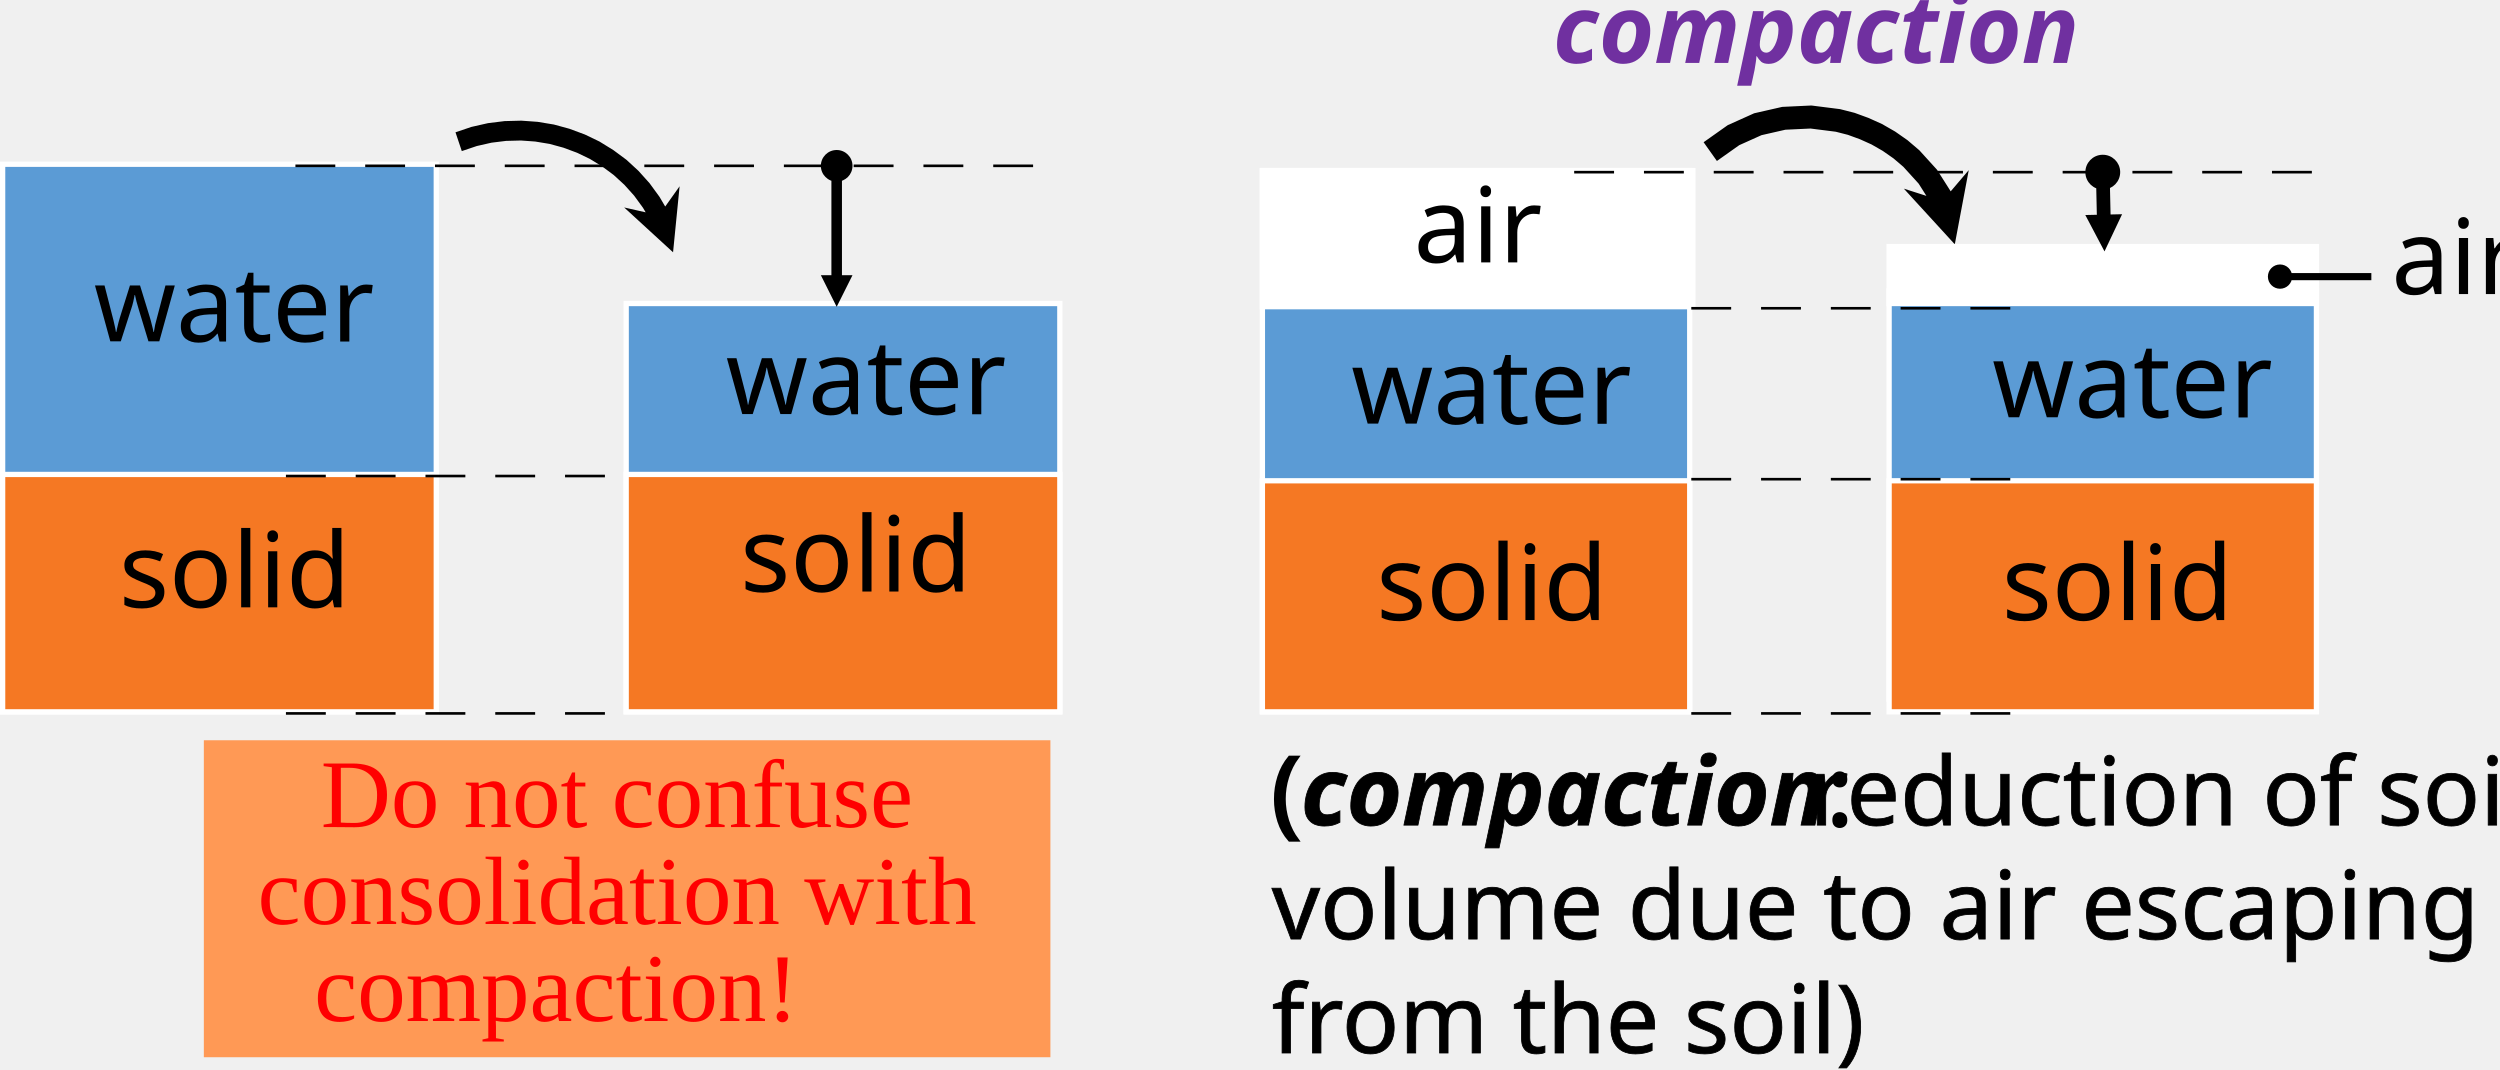
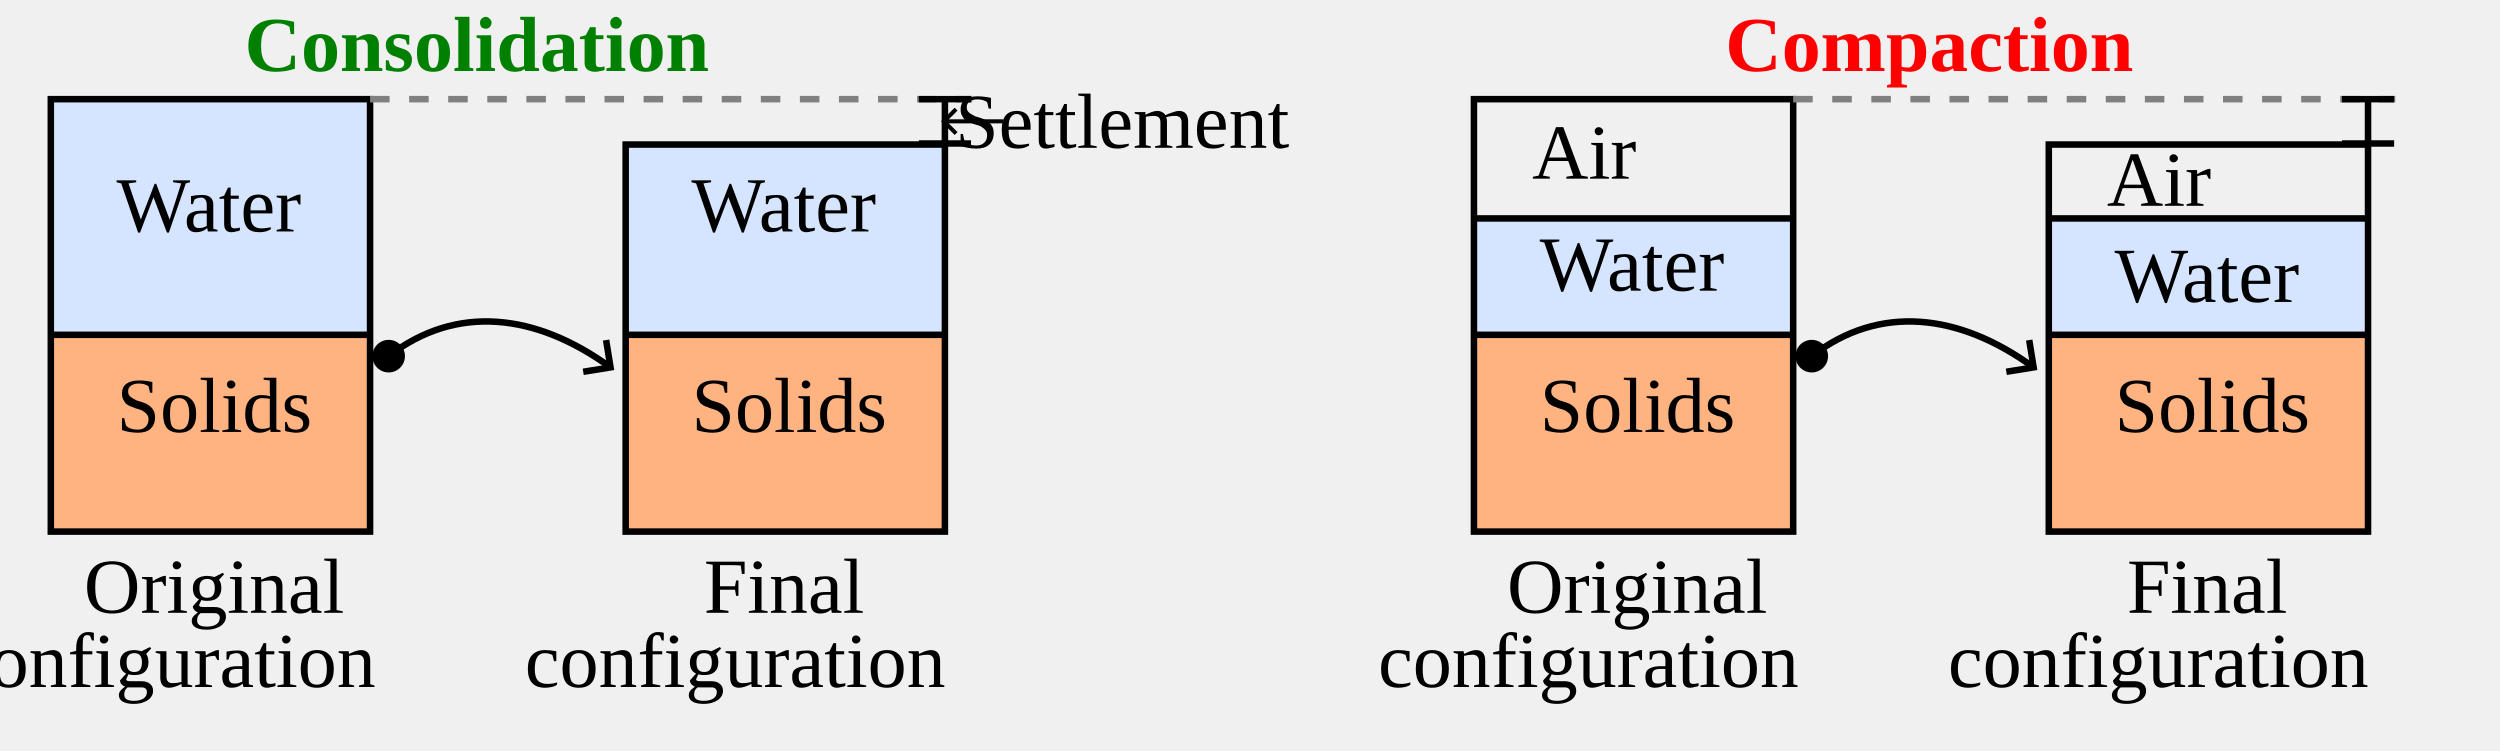
- <svg xmlns="http://www.w3.org/2000/svg" width="208.976mm" height="89.359mm" viewBox="0 0 208.976 89.359" version="1.1" id="svg1126">
-   <defs id="defs1123">
-     <clipPath id="clip0">
-       <rect x="391" y="256" width="733" height="237" id="rect1194" />
-     </clipPath>
-     <clipPath id="clip0-9">
-       <rect x="163" y="492" width="874" height="367" id="rect1371" />
-     </clipPath>
+ <svg xmlns="http://www.w3.org/2000/svg" width="4in" height="1.2in" viewBox="0 0 101.6 30.48" version="1.1" id="svg1">
+   <defs id="defs1">
+     <marker style="overflow:visible" id="marker13" refX="0" refY="0" orient="auto" markerWidth="1" markerHeight="1" viewBox="0 0 1 1" preserveAspectRatio="xMidYMid">
+       <path style="fill:none;stroke:context-stroke;stroke-width:1" d="M 0,4 V -4" id="path13" />
+     </marker>
+     <marker style="overflow:visible" id="Stop" refX="0" refY="0" orient="auto" markerWidth="1" markerHeight="1" viewBox="0 0 1 1" preserveAspectRatio="xMidYMid">
+       <path style="fill:none;stroke:context-stroke;stroke-width:1" d="M 0,4 V -4" id="path23" />
+     </marker>
+     <marker style="overflow:visible" id="Dot" refX="0" refY="0" orient="auto" markerWidth="1" markerHeight="1" viewBox="0 0 1 1" preserveAspectRatio="xMidYMid">
+       <path transform="scale(0.5)" style="fill:context-stroke;fill-rule:evenodd;stroke:none" d="M 5,0 C 5,2.76 2.76,5 0,5 -2.76,5 -5,2.76 -5,0 c 0,-2.76 2.3,-5 5,-5 2.76,0 5,2.24 5,5 z" id="path17" />
+     </marker>
+     <marker style="overflow:visible" id="ArrowWide" refX="0" refY="0" orient="auto-start-reverse" markerWidth="1" markerHeight="1" viewBox="0 0 1 1" preserveAspectRatio="xMidYMid">
+       <path style="fill:none;stroke:context-stroke;stroke-width:1;stroke-linecap:butt" d="M 3,-3 0,0 3,3" transform="rotate(180,0.125,0)" id="path1" />
+     </marker>
  </defs>
-   <g id="layer1" transform="translate(108.3973,-36.98901)">
-     <rect x="-108.177" y="50.719" width="36.248" height="45.773" stroke="#f5f5f5" stroke-width="0.441" stroke-miterlimit="8" fill="#5b9bd5" id="rect1199" style="stroke:#ffffff" />
-     <rect x="-108.177" y="76.648" width="36.248" height="19.844" stroke="#f5f5f5" stroke-width="0.441" stroke-miterlimit="8" fill="#f57823" id="rect1201" style="stroke:#ffffff" />
-     <rect x="-56.054" y="62.361" width="36.248" height="34.131" stroke="#f5f5f5" stroke-width="0.441" stroke-miterlimit="8" fill="#5b9bd5" id="rect1203" style="stroke:#ffffff" />
-     <rect x="-56.054" y="76.648" width="36.248" height="19.844" stroke="#f5f5f5" stroke-width="0.441" stroke-miterlimit="8" fill="#f57823" id="rect1205" style="stroke:#ffffff" />
-     <text font-family="Calibri, Calibri_MSFontService, sans-serif" font-weight="400" font-size="8.731px" id="text1207" x="-100.55" y="65.536" style="stroke-width:0.265">water</text>
-     <text font-family="Calibri, Calibri_MSFontService, sans-serif" font-weight="400" font-size="8.731px" id="text1209" x="-98.455" y="87.761" style="stroke-width:0.265">solid</text>
-     <text font-family="Calibri, Calibri_MSFontService, sans-serif" font-weight="400" font-size="8.731px" id="text1213" x="-47.726" y="71.621" style="stroke-width:0.265">water<tspan font-size="8.731px" x="-46.529" y="86.438" id="tspan1211" style="stroke-width:0.07">solid</tspan>
+   <g id="layer1">
+     <rect style="fill:#d5e5ff;stroke:none;stroke-width:0.165;stroke-linecap:round;stroke-miterlimit:4.1;stroke-dasharray:0.794, 0.265;paint-order:markers fill stroke" id="rect1" width="12.974" height="9.577" x="2.065" y="4.03" />
+     <rect style="fill:#ffb380;stroke:none;stroke-width:0.165;stroke-linecap:round;stroke-miterlimit:4.1;stroke-dasharray:0.794, 0.265;paint-order:markers fill stroke" id="rect2" width="12.974" height="7.997" x="2.065" y="13.607" />
+     <path style="fill:none;stroke:#000000;stroke-width:0.265px;stroke-linecap:butt;stroke-linejoin:miter;stroke-opacity:1" d="M 2.065,4.03 H 15.039 V 21.604 H 2.065 Z" id="path2" />
+     <path style="fill:none;stroke:#000000;stroke-width:0.265px;stroke-linecap:butt;stroke-linejoin:miter;stroke-opacity:1" d="M 2.065,13.607 H 15.039" id="path3" />
+     <text xml:space="preserve" style="font-size:3.175px;line-height:0.95;font-family:'Gunny Rewritten';-inkscape-font-specification:'Gunny Rewritten, Normal';font-variant-ligatures:none;stroke-width:0.265" x="4.74" y="9.407" id="text3">
+       <tspan id="tspan3" style="font-style:normal;font-variant:normal;font-weight:normal;font-stretch:normal;font-family:'Times New Roman';-inkscape-font-specification:'Times New Roman, ';stroke-width:0.265" x="4.74" y="9.407">Water</tspan>
    </text>
-     <path d="m -70.323,48.048 1.335,-0.451 1.389,-0.315 1.382,-0.17 1.398,-0.037 1.36,0.098 1.36,0.225 1.305,0.356 1.283,0.477 1.222,0.588 1.163,0.717 1.085,0.804 1.014,0.932 0.928,1.034 0.827,1.133 0.668,1.133 -1.425,0.84 -0.647,-1.098 0.044,0.068 -0.778,-1.066 0.053,0.065 -0.874,-0.973 0.056,0.057 -0.953,-0.875 0.067,0.055 -1.022,-0.757 0.059,0.04 -1.097,-0.675 0.075,0.041 -1.149,-0.553 0.07,0.03 -1.213,-0.451 0.071,0.023 -1.228,-0.335 0.082,0.018 -1.281,-0.212 0.076,0.009 -1.281,-0.092 0.081,0.002 -1.317,0.035 0.079,-0.006 -1.302,0.16 0.082,-0.014 -1.306,0.297 0.081,-0.023 -1.295,0.437 z m 17.007,6.942 1.727,-2.43 -0.547,5.519 -4.088,-3.749 z" fill="#f5f5f5" id="path1215" style="fill:#000000;stroke-width:0.265" />
-     <path d="m -84.497,96.624 h 28.623" stroke="#f5f5f5" stroke-width="0.22" stroke-miterlimit="8" stroke-dasharray="3.333, 2.5" fill="none" fill-rule="evenodd" id="path1217" style="fill:#ffffff;stroke:#000000" />
-     <path d="m -84.497,76.78 h 28.623" stroke="#f5f5f5" stroke-width="0.22" stroke-miterlimit="8" stroke-dasharray="3.333, 2.5" fill="none" fill-rule="evenodd" id="path1219" style="fill:#ffffff;stroke:#000000" />
-     <path d="m -38.018,50.851 v 9.581 h -0.882 v -9.581 z m -1.764,0 c 0,-0.731 0.592,-1.323 1.323,-1.323 0.731,0 1.323,0.592 1.323,1.323 0,0.731 -0.592,1.323 -1.323,1.323 -0.731,0 -1.323,-0.592 -1.323,-1.323 z m 2.646,9.14 -1.323,2.646 -1.323,-2.646 z" fill="#f5f5f5" id="path1221" style="fill:#000000;stroke-width:0.265" />
-     <path d="m -83.703,50.851 h 63.926" stroke="#f5f5f5" stroke-width="0.22" stroke-miterlimit="8" stroke-dasharray="3.333, 2.5" fill="none" fill-rule="evenodd" id="path1223" style="fill:#ffffff;stroke:#000000" />
-     <path d="m -48.429,96.492 h 28.623" stroke="#f5f5f5" stroke-width="0.22" stroke-miterlimit="8" stroke-dasharray="3.333, 2.5" fill="none" fill-rule="evenodd" id="path1422" style="stroke:#ffffff" />
-     <rect x="-2.873" y="51.248" width="35.719" height="45.244" stroke="#f5f5f5" stroke-width="0.441" stroke-miterlimit="8" fill="#5b9bd5" id="rect1388" style="stroke:#ffffff" />
-     <rect x="-2.873" y="77.177" width="35.719" height="19.315" stroke="#f5f5f5" stroke-width="0.441" stroke-miterlimit="8" fill="#f57823" id="rect1390" style="stroke:#ffffff" />
-     <rect x="49.515" y="61.302" width="35.719" height="34.131" stroke="#f5f5f5" stroke-width="0.441" stroke-miterlimit="8" fill="#5b9bd5" id="rect1392" style="stroke:#ffffff" />
-     <rect x="49.515" y="77.177" width="35.719" height="19.315" stroke="#f5f5f5" stroke-width="0.441" stroke-miterlimit="8" fill="#f57823" id="rect1394" style="stroke:#ffffff" />
-     <text font-family="Calibri, Calibri_MSFontService, sans-serif" font-weight="400" font-size="8.731px" id="text1402" x="4.549" y="72.415" style="stroke-width:0.265">water<tspan font-size="8.731px" x="6.643" y="88.819" id="tspan1396" style="stroke-width:0.07">solid</tspan>
-       <tspan font-size="8.731px" x="58.131" y="71.886" id="tspan1398" style="stroke-width:0.07">water</tspan>
-       <tspan font-size="8.731px" x="58.929" y="88.819" id="tspan1400" style="stroke-width:0.07">solid</tspan>
+     <text xml:space="preserve" style="font-size:3.175px;line-height:0.95;font-family:'Gunny Rewritten';-inkscape-font-specification:'Gunny Rewritten, Normal';font-variant-ligatures:none;stroke-width:0.265" x="4.74" y="17.557" id="text4">
+       <tspan id="tspan4" style="font-style:normal;font-variant:normal;font-weight:normal;font-stretch:normal;font-family:'Times New Roman';-inkscape-font-specification:'Times New Roman, ';stroke-width:0.265" x="4.74" y="17.557">Solids</tspan>
    </text>
-     <path d="m 34.193,48.909 1.9,-1.344 2.182,-0.98 2.324,-0.53 2.412,-0.114 2.38,0.301 1.196,0.306 1.157,0.423 1.115,0.502 1.086,0.623 1.023,0.715 0.983,0.838 1.457,1.604 1.146,1.807 0.232,0.581 -1.536,0.613 -0.203,-0.509 0.07,0.136 -1.066,-1.682 0.086,0.113 -1.373,-1.512 0.076,0.073 -0.913,-0.778 0.063,0.049 -0.96,-0.671 0.062,0.039 -1.019,-0.584 0.072,0.036 -1.051,-0.473 0.056,0.023 -1.09,-0.398 0.079,0.025 -1.106,-0.283 0.101,0.019 -2.258,-0.286 0.143,0.006 -2.267,0.107 0.145,-0.02 -2.172,0.496 0.155,-0.052 -2.034,0.914 0.139,-0.079 -1.834,1.298 z m 19.824,5.037 1.932,-2.27 -1.025,5.451 -3.745,-4.091 z" fill="#f5f5f5" id="path1404" style="stroke-width:0.265;stroke:#000000;fill:#000000" />
-     <rect x="-2.873" y="51.248" width="35.983" height="11.377" stroke="#f5f5f5" stroke-width="0.441" stroke-miterlimit="8" fill="#2c2d2f" id="rect1406" style="fill:#ffffff;stroke:#ffffff" />
-     <text font-family="Calibri, Calibri_MSFontService, sans-serif" font-weight="400" font-size="8.731px" id="text1408" x="9.767" y="58.921" style="stroke-width:0.265">air</text>
-     <rect x="49.515" y="57.598" width="35.719" height="4.762" stroke="#f5f5f5" stroke-width="0.441" stroke-miterlimit="8" fill="#2c2d2f" id="rect1410" style="fill:#ffffff;stroke:#ffffff" />
-     <path d="M 32.978,96.624 H 61.253" stroke="#f5f5f5" stroke-width="0.22" stroke-miterlimit="8" stroke-dasharray="3.333, 2.5" fill="none" fill-rule="evenodd" id="path1412" style="stroke:#000000" />
-     <path d="M 32.978,77.045 H 61.253" stroke="#f5f5f5" stroke-width="0.22" stroke-miterlimit="8" stroke-dasharray="3.333, 2.5" fill="none" fill-rule="evenodd" id="path1414" style="stroke:#000000" />
-     <path d="M 32.978,62.757 H 61.253" stroke="#f5f5f5" stroke-width="0.22" stroke-miterlimit="8" stroke-dasharray="3.333, 2.5" fill="none" fill-rule="evenodd" id="path1416" style="stroke:#000000" />
-     <path d="m 67.815,51.371 0.09,4.122 -0.882,0.019 -0.09,-4.122 z m -1.763,0.038 c -0.016,-0.731 0.563,-1.336 1.294,-1.351 0.731,-0.016 1.336,0.563 1.351,1.294 0.016,0.731 -0.563,1.336 -1.294,1.351 -0.731,0.016 -1.336,-0.563 -1.351,-1.294 z m 2.725,3.624 -1.265,2.674 -1.38,-2.616 z" fill="#f5f5f5" id="path1418" style="stroke-width:0.265;stroke:#000000;fill:#000000" />
-     <path d="M 23.189,51.38 H 86.336" stroke="#f5f5f5" stroke-width="0.22" stroke-miterlimit="8" stroke-dasharray="3.333, 2.5" fill="none" fill-rule="evenodd" id="path1420" style="stroke:#000000" />
-     <text fill="#7030a0" font-family="Calibri, Calibri_MSFontService, sans-serif" font-style="italic" font-weight="700" font-size="7.938px" id="text1424" x="21.413" y="42.252" style="stroke-width:0.265">compaction</text>
-     <text font-family="Calibri, Calibri_MSFontService, sans-serif" font-weight="400" font-size="8.731px" id="text1426" x="91.498" y="61.567" style="fill:#000000;stroke-width:0.265">air</text>
-     <path d="m 82.191,59.946 h 7.501 v 0.331 h -7.501 z m 0,1.047 c -0.487,0 -0.882,-0.395 -0.882,-0.882 0,-0.487 0.395,-0.882 0.882,-0.882 0.487,0 0.882,0.395 0.882,0.882 0,0.487 -0.395,0.882 -0.882,0.882 z" fill="#f5f5f5" id="path1428" style="stroke-width:0.265;stroke:#000000;fill:#000000" />
-     <text font-family="Calibri, Calibri_MSFontService, sans-serif" font-weight="400" font-size="7.938px" id="text1438" x="-2.087" y="105.96" style="fill:#000000;stroke-width:0.265;stroke:#000000">(<tspan fill="#7030a0" font-style="italic" font-weight="700" font-size="7.938px" x="0.338" y="105.96" id="tspan1430" style="fill:#000000;stroke-width:0.07;stroke:#000000">compaction</tspan>:<tspan font-size="7.938px" x="42.837" y="105.96" id="tspan1432" style="fill:#000000;stroke-width:0.07;stroke:#000000">reduction of soil</tspan>
-       <tspan font-size="7.938px" x="-2.087" y="115.485" id="tspan1434" style="fill:#000000;stroke-width:0.07;stroke:#000000">volume due to air escaping</tspan>
-       <tspan font-size="7.938px" x="-2.087" y="125.01" id="tspan1436" style="fill:#000000;stroke-width:0.07;stroke:#000000">from the soil)</tspan>
+     <text xml:space="preserve" style="font-size:3.175px;line-height:0.95;font-family:'Times New Roman';-inkscape-font-specification:'Times New Roman, ';font-variant-ligatures:none;text-align:center;text-anchor:middle;white-space:pre;inline-size:21.643;display:inline;stroke-width:0.265" x="25.102" y="5.343" id="text6" transform="translate(-16.39585,19.55968)">
+       <tspan x="25.102" y="5.343" id="tspan10">Original<tspan y="5.343" id="tspan12"> </tspan>
+       </tspan>
+       <tspan x="25.102" y="8.36" id="tspan13">configuration</tspan>
    </text>
-     <rect style="fill:#ff9955;stroke:none;stroke-width:0.75;stroke-linecap:round;stroke-linejoin:round;paint-order:fill markers stroke" id="rect3664" width="70.764" height="26.496" x="-91.358" y="98.867" />
-     <text xml:space="preserve" style="font-size:8.104px;line-height:1;font-family:'Times New Roman';-inkscape-font-specification:'Times New Roman, ';text-align:center;text-anchor:middle;white-space:pre;inline-size:91.95;fill:#ff0000;stroke-width:0.265" x="-56.25" y="115.906" id="text2194" transform="translate(-0.5721846,-9.783108)">
-       <tspan x="-56.25" y="115.906" id="tspan4960">Do not confuse<tspan y="115.906" id="tspan4962"> </tspan>
+     <rect style="fill:#d5e5ff;stroke:none;stroke-width:0.165;stroke-linecap:round;stroke-miterlimit:4.1;stroke-dasharray:0.794, 0.265;paint-order:markers fill stroke" id="rect6" width="12.974" height="7.775" x="25.427" y="5.832" />
+     <rect style="fill:#ffb380;stroke:none;stroke-width:0.165;stroke-linecap:round;stroke-miterlimit:4.1;stroke-dasharray:0.794, 0.265;paint-order:markers fill stroke" id="rect7" width="12.974" height="7.997" x="25.427" y="13.607" />
+     <path style="fill:none;stroke:#000000;stroke-width:0.265px;stroke-linecap:butt;stroke-linejoin:miter;stroke-opacity:1" d="M 25.427,5.874 H 38.401 V 21.604 H 25.427 Z" id="path7" />
+     <path style="fill:none;stroke:#000000;stroke-width:0.265px;stroke-linecap:butt;stroke-linejoin:miter;stroke-opacity:1" d="M 25.427,13.607 H 38.401" id="path8" />
+     <text xml:space="preserve" style="font-size:3.175px;line-height:0.95;font-family:'Gunny Rewritten';-inkscape-font-specification:'Gunny Rewritten, Normal';font-variant-ligatures:none;stroke-width:0.265" x="28.102" y="9.407" id="text8">
+       <tspan id="tspan8" style="font-style:normal;font-variant:normal;font-weight:normal;font-stretch:normal;font-family:'Times New Roman';-inkscape-font-specification:'Times New Roman, ';stroke-width:0.265" x="28.102" y="9.407">Water</tspan>
+     </text>
+     <text xml:space="preserve" style="font-size:3.175px;line-height:0.95;font-family:'Gunny Rewritten';-inkscape-font-specification:'Gunny Rewritten, Normal';font-variant-ligatures:none;stroke-width:0.265" x="28.102" y="17.557" id="text9">
+       <tspan id="tspan9" style="font-style:normal;font-variant:normal;font-weight:normal;font-stretch:normal;font-family:'Times New Roman';-inkscape-font-specification:'Times New Roman, ';stroke-width:0.265" x="28.102" y="17.557">Solids</tspan>
+     </text>
+     <text xml:space="preserve" style="font-size:3.175px;line-height:0.95;font-family:'Times New Roman';-inkscape-font-specification:'Times New Roman, ';font-variant-ligatures:none;text-align:center;text-anchor:middle;white-space:pre;inline-size:21.643;display:inline;stroke-width:0.265" x="25.102" y="5.343" id="text10" transform="translate(6.764439,19.55968)">
+       <tspan x="25.102" y="5.343" id="tspan17">Final<tspan y="5.343" id="tspan18"> </tspan>
      </tspan>
-       <tspan x="-56.25" y="124.01" id="tspan4964">consolidation with<tspan y="124.01" id="tspan4966"> </tspan>
+       <tspan x="25.102" y="8.36" id="tspan21">configuration</tspan>
+     </text>
+     <path style="fill:none;stroke:#000000;stroke-width:0.265px;stroke-linecap:butt;stroke-linejoin:miter;stroke-opacity:1;marker-start:url(#Dot);marker-end:url(#ArrowWide)" d="m 15.795,14.474 c 2.761,-2.138 5.997,-1.721 8.963,0.417" id="path10" />
+     <path style="fill:none;stroke:#808080;stroke-width:0.265px;stroke-linecap:butt;stroke-linejoin:miter;stroke-dasharray:0.794, 0.794;stroke-dashoffset:0;stroke-opacity:1" d="m 15.039,4.03 h 24.469" id="path11" />
+     <path style="fill:none;stroke:#000000;stroke-width:0.265px;stroke-linecap:butt;stroke-linejoin:miter;stroke-opacity:1;marker-start:url(#marker13);marker-end:url(#Stop)" d="M 38.401,5.832 V 4.03" id="path12" />
+     <text xml:space="preserve" style="font-size:3.175px;line-height:0.95;font-family:'Times New Roman';-inkscape-font-specification:'Times New Roman, ';font-variant-ligatures:none;text-align:center;text-anchor:middle;stroke-width:0.265" x="47.594" y="6.009" id="text14">
+       <tspan id="tspan14" style="stroke-width:0.265" x="47.594" y="6.009">Settlement</tspan>
+     </text>
+     <path style="fill:none;stroke:#000000;stroke-width:0.165;stroke-linecap:butt;stroke-linejoin:miter;stroke-dasharray:none;stroke-opacity:1;marker-end:url(#ArrowWide)" d="M 40.759,4.931 H 38.401" id="path14" />
+     <text xml:space="preserve" style="font-size:3.175px;line-height:0.95;font-family:'Times New Roman';-inkscape-font-specification:'Times New Roman, ';font-variant-ligatures:none;text-align:center;text-anchor:middle;fill:#008000;stroke-width:0.265" x="21.362" y="2.888" id="text15">
+       <tspan id="tspan15" style="font-style:normal;font-variant:normal;font-weight:bold;font-stretch:normal;font-size:3.175px;font-family:'Times New Roman';-inkscape-font-specification:'Times New Roman, Bold';font-variant-ligatures:none;font-variant-caps:normal;font-variant-numeric:normal;font-variant-east-asian:normal;fill:#008000;stroke-width:0.265" x="21.362" y="2.888">Consolidation</tspan>
+     </text>
+     <text xml:space="preserve" style="font-size:3.175px;line-height:0.95;font-family:'Times New Roman';-inkscape-font-specification:'Times New Roman, ';font-variant-ligatures:none;text-align:center;text-anchor:middle;fill:#ff0000;stroke-width:0.265" x="80.388" y="2.888" id="text16">
+       <tspan id="tspan16" style="font-style:normal;font-variant:normal;font-weight:bold;font-stretch:normal;font-size:3.175px;font-family:'Times New Roman';-inkscape-font-specification:'Times New Roman, Bold';font-variant-ligatures:none;font-variant-caps:normal;font-variant-numeric:normal;font-variant-east-asian:normal;fill:#ff0000;stroke-width:0.265" x="80.388" y="2.888">Compaction</tspan>
+     </text>
+     <rect style="fill:#d5e5ff;stroke:none;stroke-width:0.165;stroke-linecap:round;stroke-miterlimit:4.1;stroke-dasharray:0.794, 0.265;paint-order:markers fill stroke" id="rect16" width="12.974" height="4.73" x="59.901" y="8.877" />
+     <rect style="fill:#ffb380;stroke:none;stroke-width:0.165;stroke-linecap:round;stroke-miterlimit:4.1;stroke-dasharray:0.794, 0.265;paint-order:markers fill stroke" id="rect17" width="12.974" height="7.997" x="59.901" y="13.607" />
+     <path style="fill:none;stroke:#000000;stroke-width:0.265px;stroke-linecap:butt;stroke-linejoin:miter;stroke-opacity:1" d="M 59.901,4.03 H 72.875 V 21.604 H 59.901 Z" id="path18" />
+     <path style="fill:none;stroke:#000000;stroke-width:0.265px;stroke-linecap:butt;stroke-linejoin:miter;stroke-opacity:1" d="M 59.901,13.607 H 72.875" id="path19" />
+     <text xml:space="preserve" style="font-size:3.175px;line-height:0.95;font-family:'Gunny Rewritten';-inkscape-font-specification:'Gunny Rewritten, Normal';font-variant-ligatures:none;stroke-width:0.265" x="62.576" y="11.813" id="text19">
+       <tspan id="tspan19" style="font-style:normal;font-variant:normal;font-weight:normal;font-stretch:normal;font-family:'Times New Roman';-inkscape-font-specification:'Times New Roman, ';stroke-width:0.265" x="62.576" y="11.813">Water</tspan>
+     </text>
+     <text xml:space="preserve" style="font-size:3.175px;line-height:0.95;font-family:'Gunny Rewritten';-inkscape-font-specification:'Gunny Rewritten, Normal';font-variant-ligatures:none;stroke-width:0.265" x="62.576" y="17.557" id="text20">
+       <tspan id="tspan20" style="font-style:normal;font-variant:normal;font-weight:normal;font-stretch:normal;font-family:'Times New Roman';-inkscape-font-specification:'Times New Roman, ';stroke-width:0.265" x="62.576" y="17.557">Solids</tspan>
+     </text>
+     <rect style="fill:#ffb380;stroke:none;stroke-width:0.165;stroke-linecap:round;stroke-miterlimit:4.1;stroke-dasharray:0.794, 0.265;paint-order:markers fill stroke" id="rect21" width="12.974" height="7.997" x="83.263" y="13.607" />
+     <rect style="fill:#d5e5ff;stroke:none;stroke-width:0.165;stroke-linecap:round;stroke-miterlimit:4.1;stroke-dasharray:0.794, 0.265;paint-order:markers fill stroke" id="rect32" width="12.974" height="4.73" x="83.263" y="8.877" />
+     <path style="fill:none;stroke:#000000;stroke-width:0.265px;stroke-linecap:butt;stroke-linejoin:miter;stroke-opacity:1" d="M 83.263,5.874 H 96.237 V 21.604 H 83.263 Z" id="path21" />
+     <path style="fill:none;stroke:#000000;stroke-width:0.265px;stroke-linecap:butt;stroke-linejoin:miter;stroke-opacity:1" d="M 83.263,13.607 H 96.237" id="path22" />
+     <text xml:space="preserve" style="font-size:3.175px;line-height:0.95;font-family:'Gunny Rewritten';-inkscape-font-specification:'Gunny Rewritten, Normal';font-variant-ligatures:none;stroke-width:0.265" x="85.938" y="12.269" id="text22">
+       <tspan id="tspan22" style="font-style:normal;font-variant:normal;font-weight:normal;font-stretch:normal;font-family:'Times New Roman';-inkscape-font-specification:'Times New Roman, ';stroke-width:0.265" x="85.938" y="12.269">Water</tspan>
+     </text>
+     <text xml:space="preserve" style="font-size:3.175px;line-height:0.95;font-family:'Gunny Rewritten';-inkscape-font-specification:'Gunny Rewritten, Normal';font-variant-ligatures:none;stroke-width:0.265" x="85.938" y="17.557" id="text23">
+       <tspan id="tspan23" style="font-style:normal;font-variant:normal;font-weight:normal;font-stretch:normal;font-family:'Times New Roman';-inkscape-font-specification:'Times New Roman, ';stroke-width:0.265" x="85.938" y="17.557">Solids</tspan>
+     </text>
+     <path style="fill:none;stroke:#000000;stroke-width:0.265px;stroke-linecap:butt;stroke-linejoin:miter;stroke-opacity:1;marker-start:url(#Dot);marker-end:url(#ArrowWide)" d="m 73.63,14.474 c 2.761,-2.138 5.997,-1.721 8.963,0.417" id="path24" />
+     <path style="fill:none;stroke:#808080;stroke-width:0.265px;stroke-linecap:butt;stroke-linejoin:miter;stroke-dasharray:0.794, 0.794;stroke-dashoffset:0;stroke-opacity:1" d="m 72.875,4.03 h 24.469" id="path25" />
+     <path style="fill:none;stroke:#000000;stroke-width:0.265px;stroke-linecap:butt;stroke-linejoin:miter;stroke-opacity:1;marker-start:url(#marker13);marker-end:url(#Stop)" d="M 96.237,5.832 V 4.03" id="path26" />
+     <text xml:space="preserve" style="font-size:3.175px;line-height:0.95;font-family:'Times New Roman';-inkscape-font-specification:'Times New Roman, ';font-variant-ligatures:none;text-align:center;text-anchor:middle;white-space:pre;inline-size:21.643;display:inline;stroke-width:0.265" x="25.102" y="5.343" id="text29" transform="translate(41.44001,19.55968)">
+       <tspan x="25.102" y="5.343" id="tspan24">Original<tspan y="5.343" id="tspan25"> </tspan>
      </tspan>
-       <tspan x="-56.25" y="132.114" id="tspan4968">compaction!</tspan>
+       <tspan x="25.102" y="8.36" id="tspan26">configuration</tspan>
+     </text>
+     <text xml:space="preserve" style="font-size:3.175px;line-height:0.95;font-family:'Times New Roman';-inkscape-font-specification:'Times New Roman, ';font-variant-ligatures:none;text-align:center;text-anchor:middle;white-space:pre;inline-size:21.643;display:inline;stroke-width:0.265" x="25.102" y="5.343" id="text32" transform="translate(64.60029,19.55968)">
+       <tspan x="25.102" y="5.343" id="tspan27">Final<tspan y="5.343" id="tspan28"> </tspan>
+       </tspan>
+       <tspan x="25.102" y="8.36" id="tspan29">configuration</tspan>
+     </text>
+     <path style="fill:none;stroke:#000000;stroke-width:0.265px;stroke-linecap:butt;stroke-linejoin:miter;stroke-opacity:1" d="M 59.901,8.877 H 72.875" id="path32" />
+     <path style="fill:none;stroke:#000000;stroke-width:0.265px;stroke-linecap:butt;stroke-linejoin:miter;stroke-opacity:1" d="M 83.263,8.877 H 96.237" id="path33" />
+     <text xml:space="preserve" style="font-size:3.175px;line-height:0.95;font-family:'Times New Roman';-inkscape-font-specification:'Times New Roman, ';font-variant-ligatures:none;text-align:center;text-anchor:middle;stroke-width:0.265" x="66.366" y="7.263" id="text33">
+       <tspan id="tspan33" style="stroke-width:0.265" x="66.366" y="7.263">Air</tspan>
+     </text>
+     <text xml:space="preserve" style="font-size:3.175px;line-height:0.95;font-family:'Times New Roman';-inkscape-font-specification:'Times New Roman, ';font-variant-ligatures:none;text-align:center;text-anchor:middle;stroke-width:0.265" x="89.728" y="8.365" id="text34">
+       <tspan id="tspan34" style="stroke-width:0.265" x="89.728" y="8.365">Air</tspan>
    </text>
  </g>
</svg>
